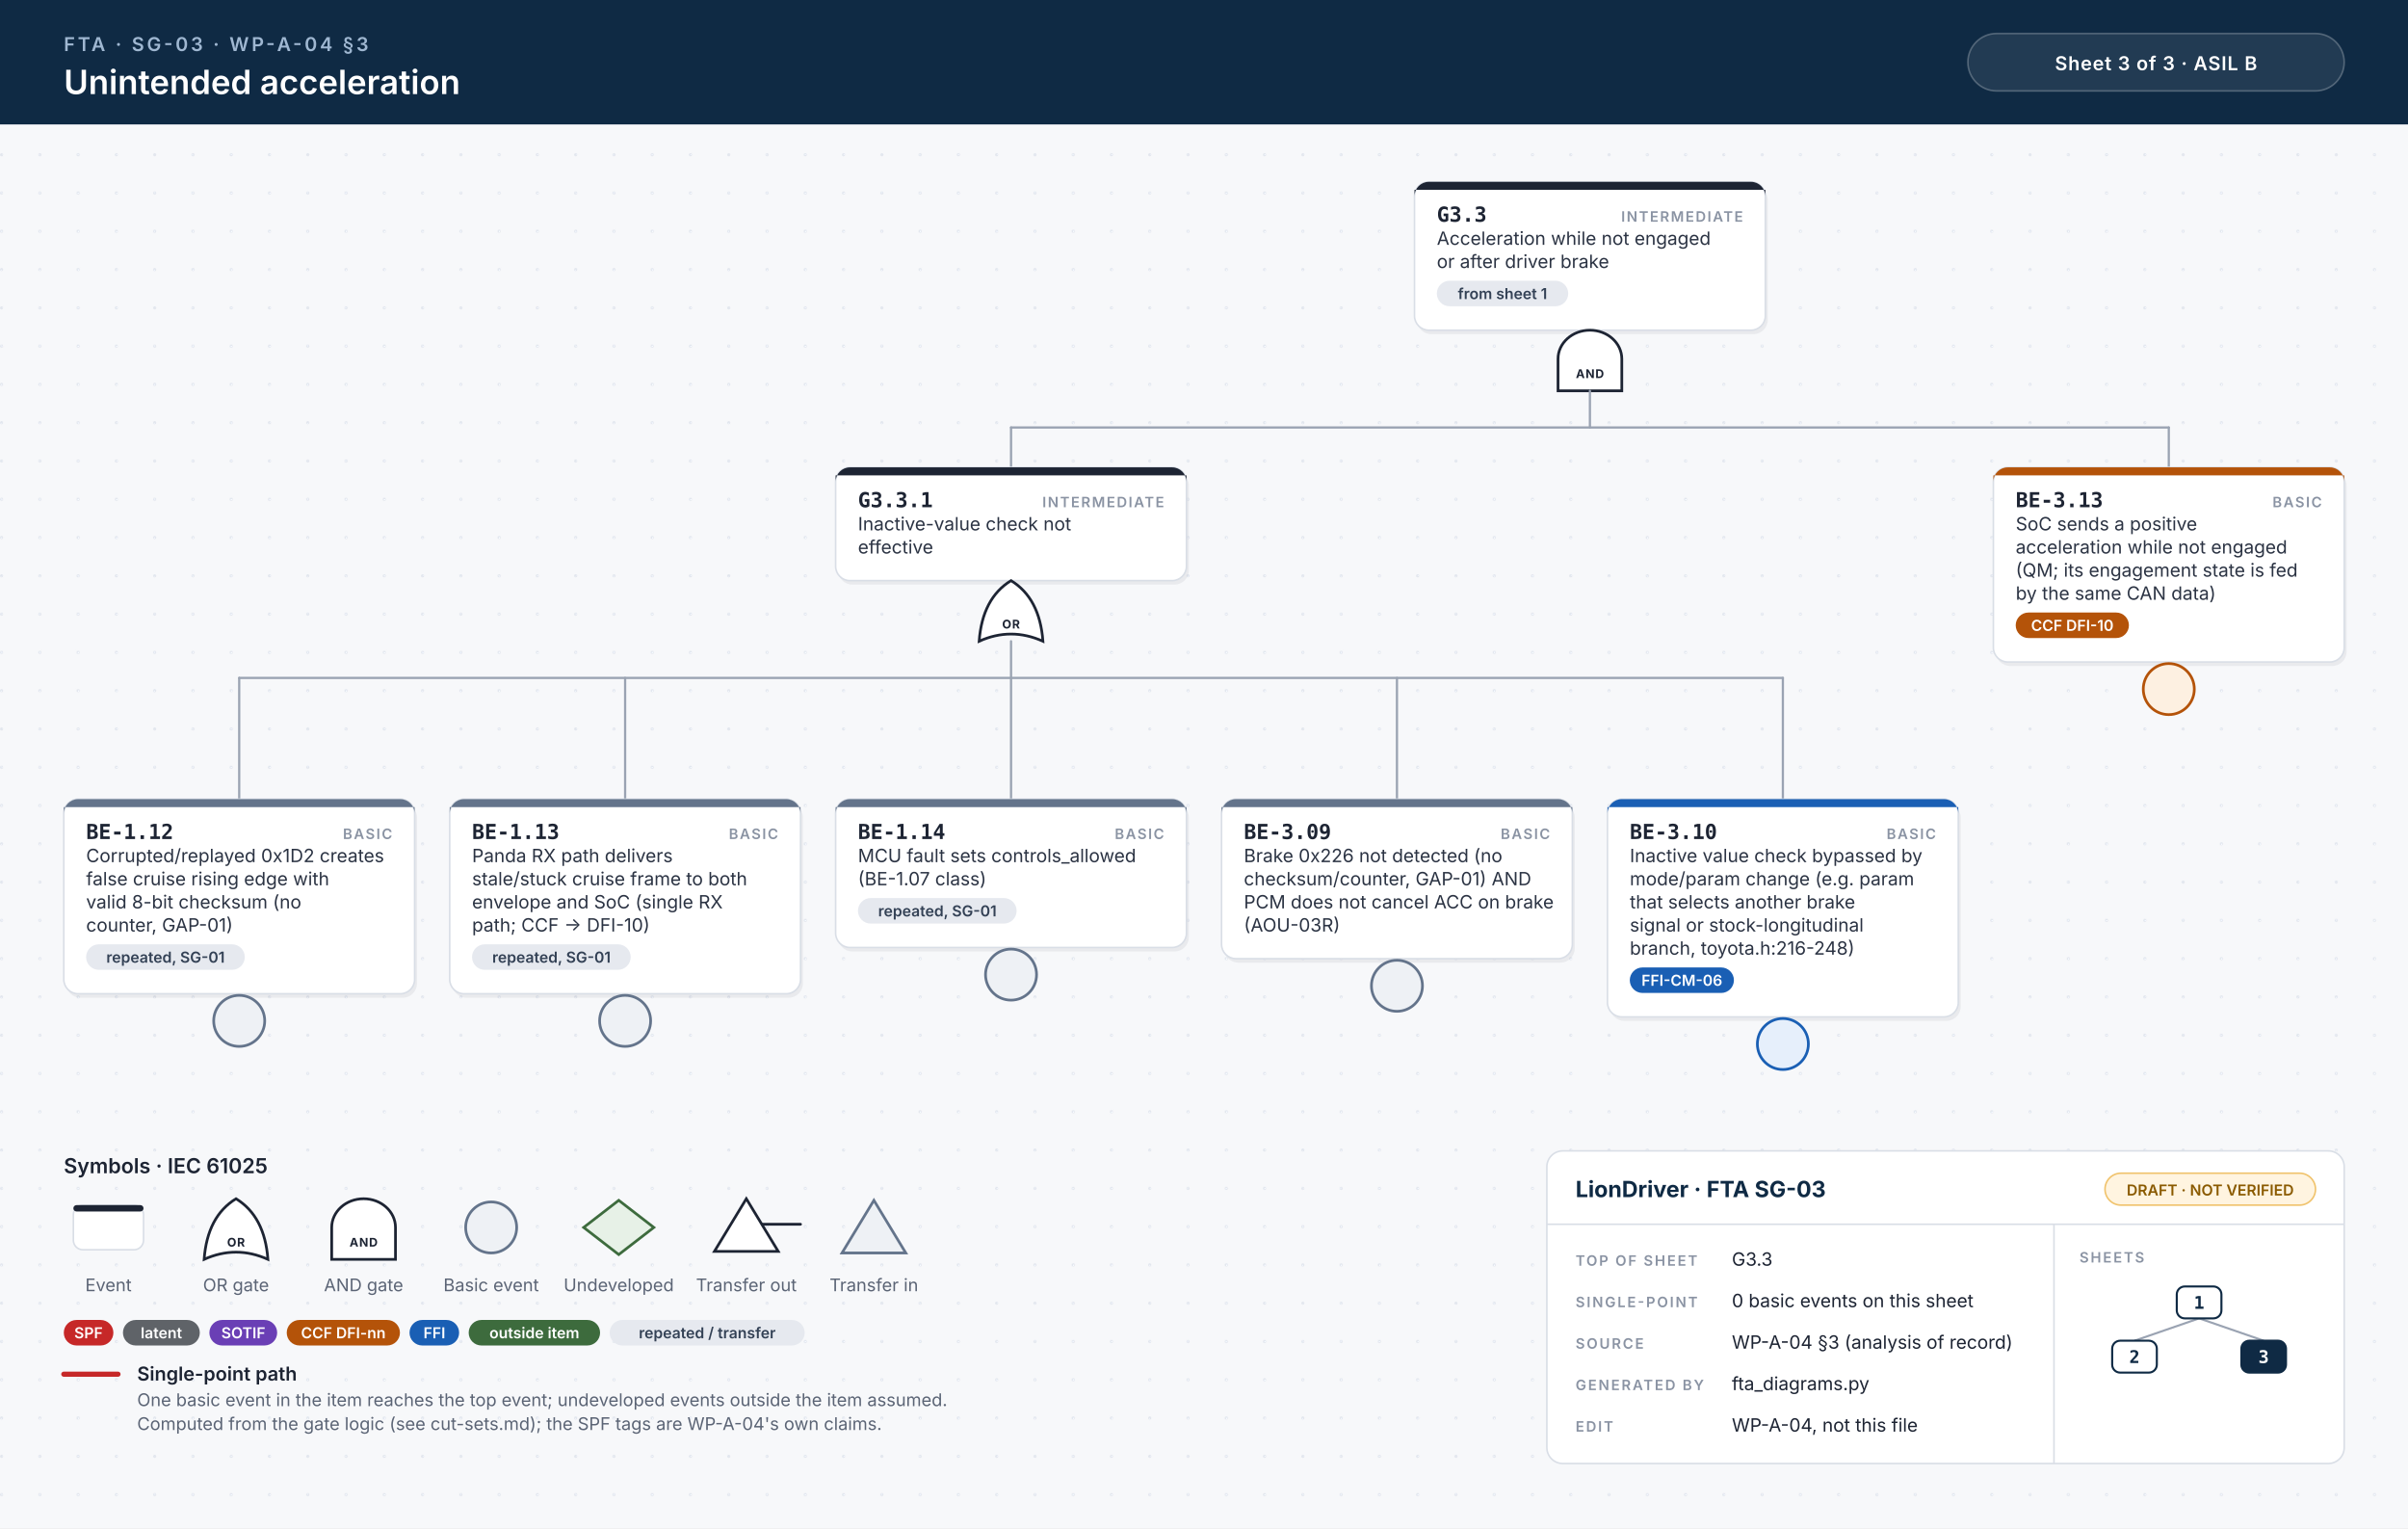
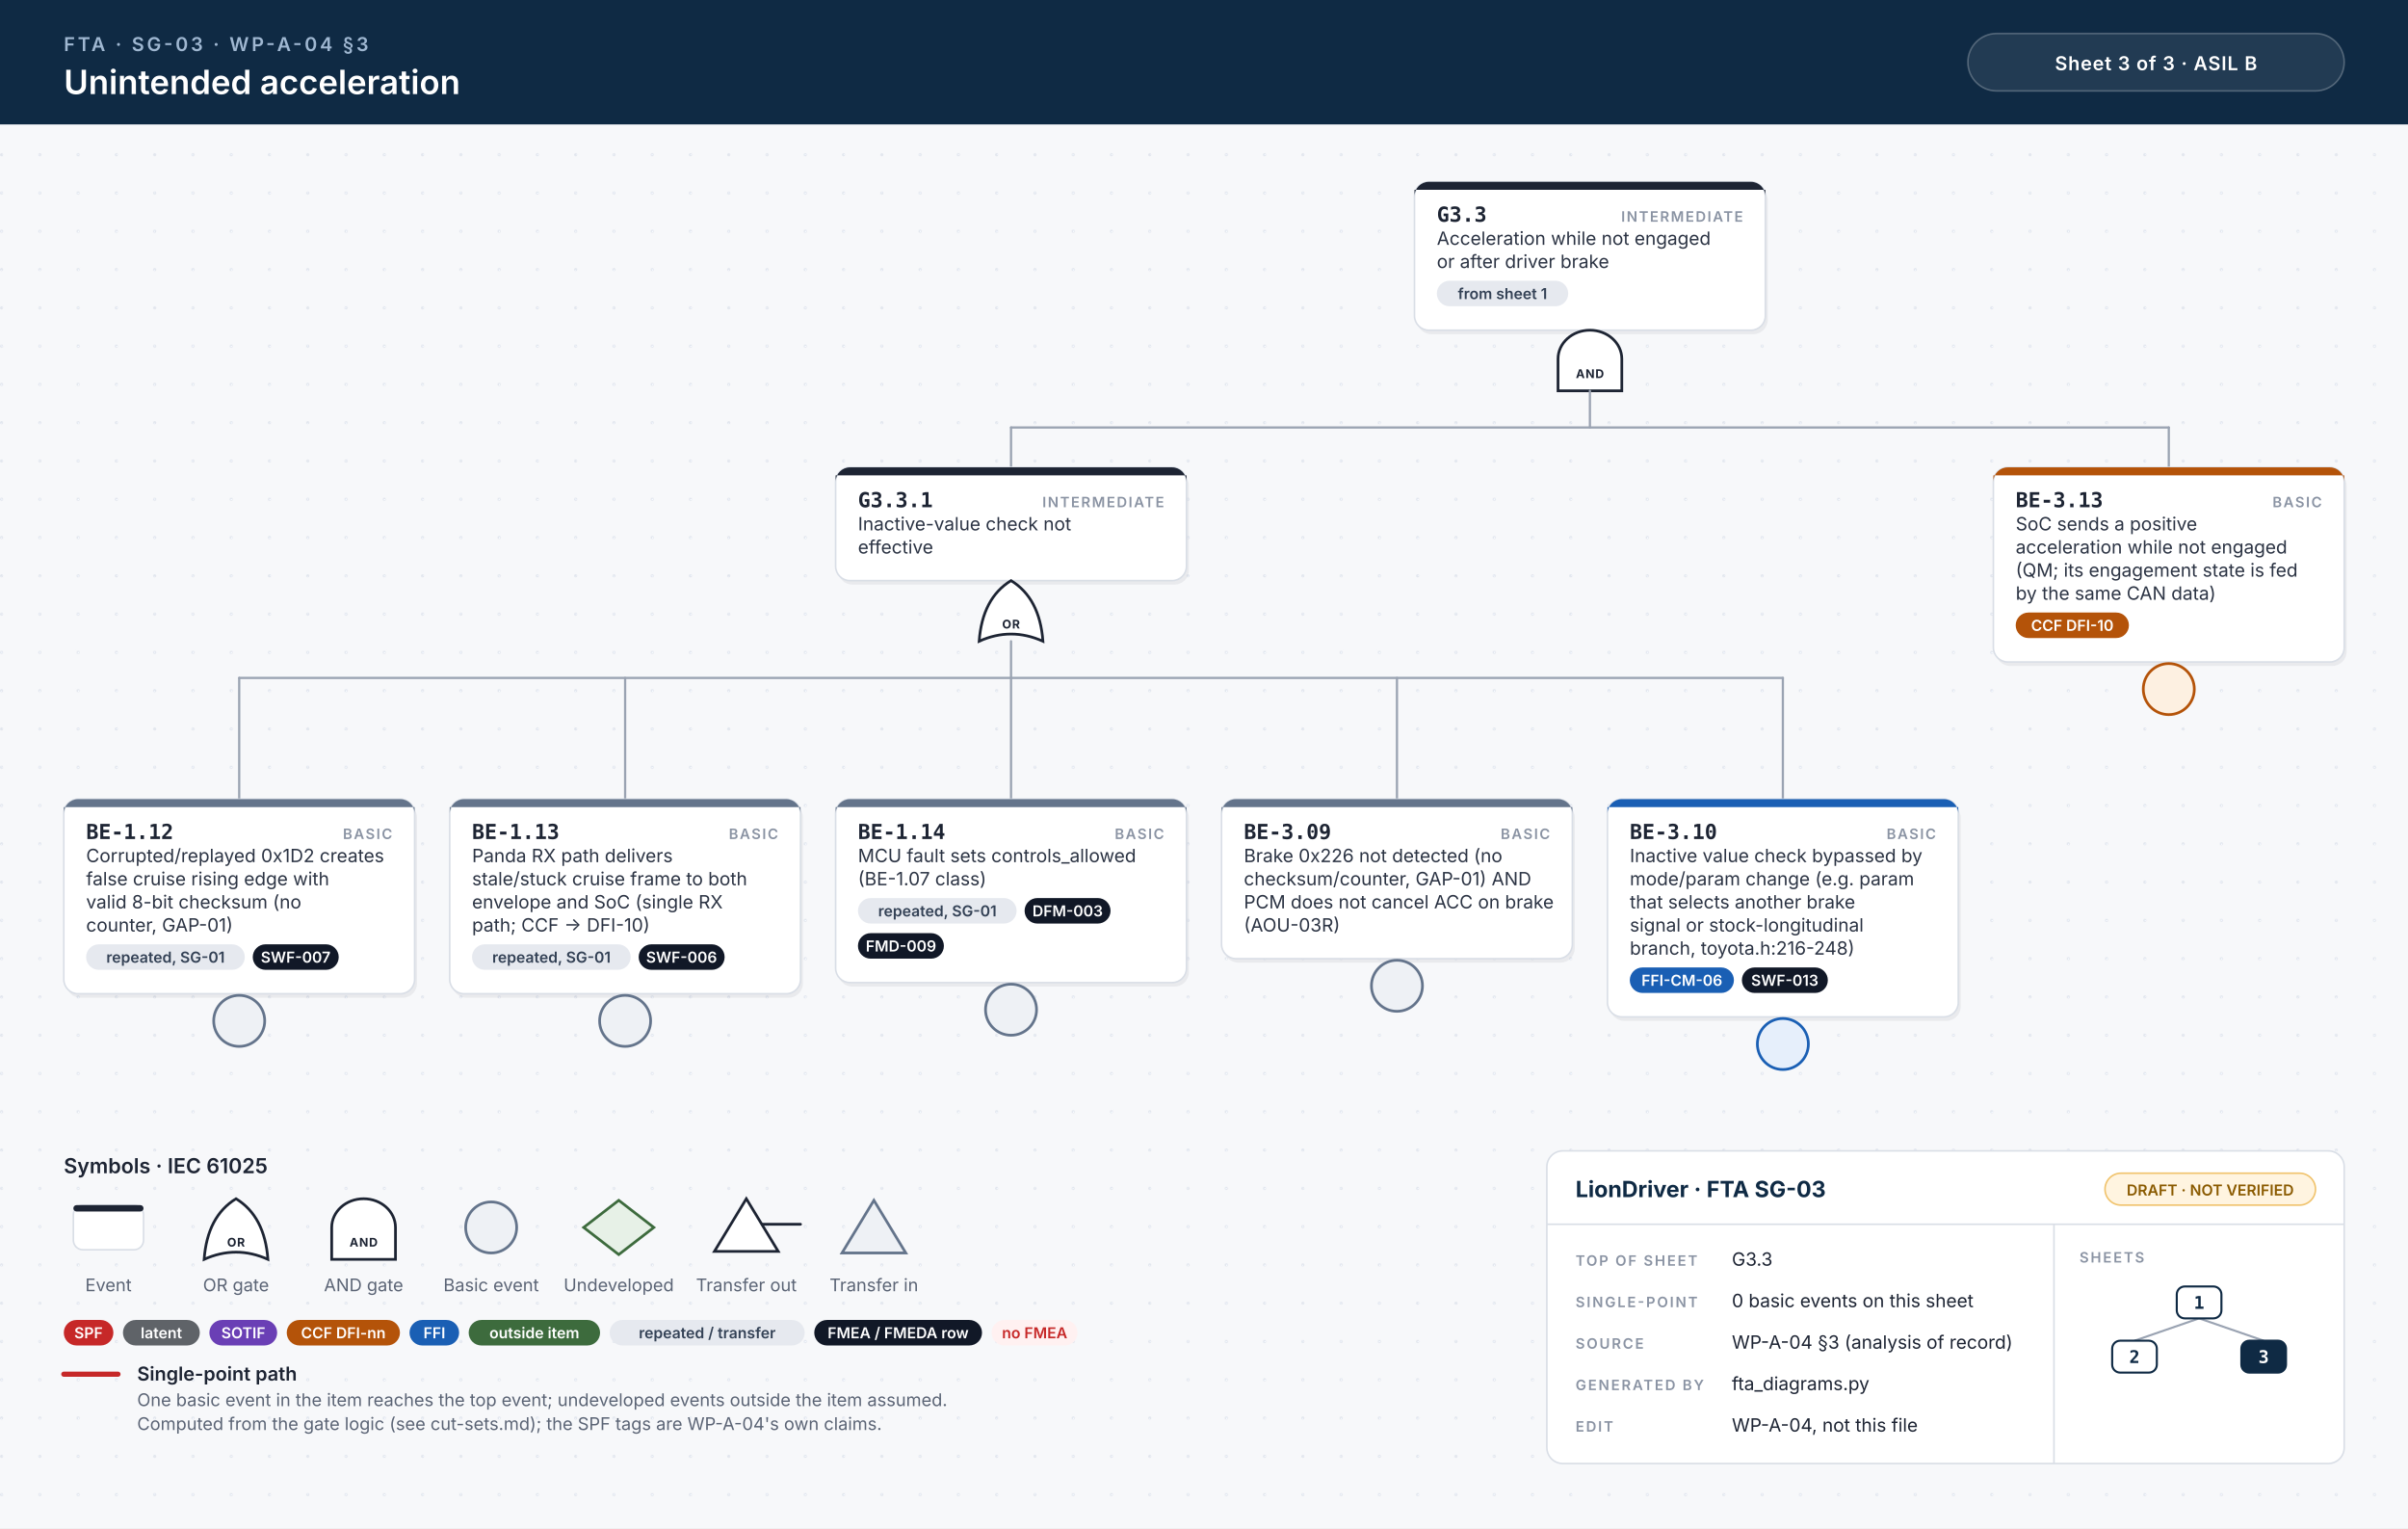
<svg xmlns="http://www.w3.org/2000/svg" width="1510" height="958" viewBox="0 0 1510 958">
  <style>.id{font:700 13px 'JetBrains Mono', Menlo, Consolas, monospace;fill:#1d2433}.kind{font:600 9px Inter, 'Helvetica Neue', Helvetica, Arial, sans-serif;letter-spacing:.1em;fill:#8a93a3;text-anchor:end}.d{font:400 11.5px Inter, 'Helvetica Neue', Helvetica, Arial, sans-serif;fill:#2b3343}.n{font:italic 400 10.5px Inter, 'Helvetica Neue', Helvetica, Arial, sans-serif;fill:#6b7385}.chip{font:600 9.5px Inter, 'Helvetica Neue', Helvetica, Arial, sans-serif;text-anchor:middle}.gl{font:700 7.5px Inter, 'Helvetica Neue', Helvetica, Arial, sans-serif;letter-spacing:.06em;text-anchor:middle}.eyebrow{font:600 12px Inter, 'Helvetica Neue', Helvetica, Arial, sans-serif;letter-spacing:.14em;fill:#9fb7d1}.title{font:600 21px Inter, 'Helvetica Neue', Helvetica, Arial, sans-serif;fill:#fff}.title2{font:600 17px Inter, 'Helvetica Neue', Helvetica, Arial, sans-serif;fill:#fff}.hc{font:600 12px Inter, 'Helvetica Neue', Helvetica, Arial, sans-serif;letter-spacing:.04em;fill:#fff;text-anchor:middle}.lh{font:600 13px Inter, 'Helvetica Neue', Helvetica, Arial, sans-serif;fill:#1d2433}.lb{font:600 12px Inter, 'Helvetica Neue', Helvetica, Arial, sans-serif;fill:#1d2433}.s{font:400 11px Inter, 'Helvetica Neue', Helvetica, Arial, sans-serif;fill:#5b6475}.tbh{font:700 14px Inter, 'Helvetica Neue', Helvetica, Arial, sans-serif;fill:#0f2a44}.k{font:600 9px Inter, 'Helvetica Neue', Helvetica, Arial, sans-serif;letter-spacing:.12em;fill:#8a93a3}.v{font:400 11.5px Inter, 'Helvetica Neue', Helvetica, Arial, sans-serif;fill:#1d2433}.mm{font:700 11px 'JetBrains Mono', Menlo, Consolas, monospace;text-anchor:middle}.w{stroke:#9aa3b2;stroke-width:1.4;stroke-linecap:round}.wh{stroke:#c62828;stroke-width:3.2;stroke-linecap:round}.shadow{fill:#0f172a;opacity:.06}</style>
  <defs>
    <pattern id="dots" width="24" height="24" patternUnits="userSpaceOnUse">
      <circle cx="1" cy="1" r="1" fill="#e3e7ee" />
    </pattern>
  </defs>
  <rect width="100%" height="100%" fill="#f7f8fa" />
  <rect y="78" width="100%" height="880" fill="url(#dots)" />
  <rect width="100%" height="78" fill="#0f2a44" />
  <text x="40" y="32" class="eyebrow">FTA · SG-03 · WP-A-04 §3</text>
  <text x="40" y="59" class="title">Unintended acceleration</text>
  <rect x="1234" y="21" width="236" height="36" rx="18" fill="#ffffff14" stroke="#ffffff40" />
  <text x="1352" y="44" class="hc">Sheet 3 of 3  ·  ASIL B</text>
  <rect x="888.5" y="116.5" width="220" height="93.0" rx="9" class="shadow" />
  <rect x="887.0" y="114" width="220" height="93.0" rx="9" fill="#fff" stroke="#d9dee6" stroke-width="1" />
  <path d="M896.0,114 H1098.0 A9,9 0 0 1 1107.0,123 V119 H887.0 V123 A9,9 0 0 1 896.0,114 Z" fill="#1d2433" />
  <text x="901.0" y="139" class="id">G3.3</text>
  <text x="1093.0" y="139" class="kind">INTERMEDIATE</text>
  <text x="901.0" y="153.5" class="d">Acceleration while not engaged</text>
  <text x="901.0" y="168.0" class="d">or after driver brake</text>
  <rect x="901.0" y="176.0" width="82.4" height="16" rx="8" fill="#e6e9ef" />
  <text x="942.2" y="187.5" class="chip" fill="#334155">from sheet 1</text>
  <path d="M977.0,245.0 L977.0,225.0 A20,18 0 0 1 1017.0,225.0 L1017.0,245.0 Z" fill="#fff" stroke="#1d2433" stroke-width="1.7" />
  <text x="997.0" y="237.0" class="gl" fill="#1d2433">AND</text>
  <line x1="634.0" y1="268.0" x2="1360.0" y2="268.0" class="w" />
  <line x1="997.0" y1="245.0" x2="997.0" y2="268.0" class="w" />
  <line x1="634.0" y1="268.0" x2="634.0" y2="293.0" class="w" />
  <line x1="1360.0" y1="268.0" x2="1360.0" y2="293.0" class="w" />
  <rect x="525.5" y="295.5" width="220" height="71.0" rx="9" class="shadow" />
  <rect x="524.0" y="293.0" width="220" height="71.0" rx="9" fill="#fff" stroke="#d9dee6" stroke-width="1" />
  <path d="M533.0,293.0 H735.0 A9,9 0 0 1 744.0,302.0 V298.0 H524.0 V302.0 A9,9 0 0 1 533.0,293.0 Z" fill="#1d2433" />
  <text x="538.0" y="318.0" class="id">G3.3.1</text>
  <text x="730.0" y="318.0" class="kind">INTERMEDIATE</text>
  <text x="538.0" y="332.5" class="d">Inactive-value check not</text>
  <text x="538.0" y="347.0" class="d">effective</text>
  <path d="M614.0,402.0 Q634.0,393.0 654.0,402.0 Q652.0,375.0 634.0,364.0 Q616.0,375.0 614.0,402.0 Z" fill="#fff" stroke="#1d2433" stroke-width="1.7" />
  <text x="634.0" y="394.0" class="gl" fill="#1d2433">OR</text>
  <line x1="150.0" y1="425.0" x2="1118.0" y2="425.0" class="w" />
  <line x1="634.0" y1="402.0" x2="634.0" y2="425.0" class="w" />
  <line x1="150.0" y1="425.0" x2="150.0" y2="501.0" class="w" />
  <line x1="392.0" y1="425.0" x2="392.0" y2="501.0" class="w" />
  <line x1="634.0" y1="425.0" x2="634.0" y2="501.0" class="w" />
  <line x1="876.0" y1="425.0" x2="876.0" y2="501.0" class="w" />
  <line x1="1118.0" y1="425.0" x2="1118.0" y2="501.0" class="w" />
  <rect x="41.5" y="503.5" width="220" height="122.0" rx="9" class="shadow" />
  <rect x="40" y="501.0" width="220" height="122.0" rx="9" fill="#fff" stroke="#d9dee6" stroke-width="1" />
  <path d="M49,501.0 H251 A9,9 0 0 1 260,510.0 V506.0 H40 V510.0 A9,9 0 0 1 49,501.0 Z" fill="#64748b" />
  <text x="54" y="526.0" class="id">BE-1.12</text>
  <text x="246" y="526.0" class="kind">BASIC</text>
  <text x="54" y="540.5" class="d">Corrupted/replayed 0x1D2 creates</text>
  <text x="54" y="555.0" class="d">false cruise rising edge with</text>
  <text x="54" y="569.5" class="d">valid 8-bit checksum (no</text>
  <text x="54" y="584.0" class="d">counter, GAP-01)</text>
  <rect x="54.0" y="592.0" width="99.5" height="16" rx="8" fill="#e6e9ef" />
  <text x="103.8" y="603.5" class="chip" fill="#334155">repeated, SG-01</text>
+   <rect x="158.5" y="592.0" width="53.9" height="16" rx="8" fill="#111827" />
+   <text x="185.4" y="603.5" class="chip" fill="#fff">SWF-007</text>
  <circle cx="150.0" cy="640.0" r="16" fill="#eef1f5" stroke="#64748b" stroke-width="1.7" />
  <rect x="283.5" y="503.5" width="220" height="122.0" rx="9" class="shadow" />
  <rect x="282" y="501.0" width="220" height="122.0" rx="9" fill="#fff" stroke="#d9dee6" stroke-width="1" />
  <path d="M291,501.0 H493 A9,9 0 0 1 502,510.0 V506.0 H282 V510.0 A9,9 0 0 1 291,501.0 Z" fill="#64748b" />
  <text x="296" y="526.0" class="id">BE-1.13</text>
  <text x="488" y="526.0" class="kind">BASIC</text>
  <text x="296" y="540.5" class="d">Panda RX path delivers</text>
  <text x="296" y="555.0" class="d">stale/stuck cruise frame to both</text>
  <text x="296" y="569.5" class="d">envelope and SoC (single RX</text>
  <text x="296" y="584.0" class="d">path; CCF → DFI-10)</text>
  <rect x="296.0" y="592.0" width="99.5" height="16" rx="8" fill="#e6e9ef" />
  <text x="345.8" y="603.5" class="chip" fill="#334155">repeated, SG-01</text>
+   <rect x="400.5" y="592.0" width="53.9" height="16" rx="8" fill="#111827" />
+   <text x="427.4" y="603.5" class="chip" fill="#fff">SWF-006</text>
  <circle cx="392.0" cy="640.0" r="16" fill="#eef1f5" stroke="#64748b" stroke-width="1.7" />
-   <rect x="525.5" y="503.5" width="220" height="93.0" rx="9" class="shadow" />
-   <rect x="524" y="501.0" width="220" height="93.0" rx="9" fill="#fff" stroke="#d9dee6" stroke-width="1" />
+   <rect x="525.5" y="503.5" width="220" height="115.0" rx="9" class="shadow" />
+   <rect x="524" y="501.0" width="220" height="115.0" rx="9" fill="#fff" stroke="#d9dee6" stroke-width="1" />
  <path d="M533,501.0 H735 A9,9 0 0 1 744,510.0 V506.0 H524 V510.0 A9,9 0 0 1 533,501.0 Z" fill="#64748b" />
  <text x="538" y="526.0" class="id">BE-1.14</text>
  <text x="730" y="526.0" class="kind">BASIC</text>
  <text x="538" y="540.5" class="d">MCU fault sets controls_allowed</text>
  <text x="538" y="555.0" class="d">(BE-1.07 class)</text>
  <rect x="538.0" y="563.0" width="99.5" height="16" rx="8" fill="#e6e9ef" />
  <text x="587.8" y="574.5" class="chip" fill="#334155">repeated, SG-01</text>
-   <circle cx="634.0" cy="611.0" r="16" fill="#eef1f5" stroke="#64748b" stroke-width="1.7" />
+   <rect x="642.5" y="563.0" width="53.9" height="16" rx="8" fill="#111827" />
+   <text x="669.5" y="574.5" class="chip" fill="#fff">DFM-003</text>
+   <rect x="538.0" y="585.0" width="53.9" height="16" rx="8" fill="#111827" />
+   <text x="565.0" y="596.5" class="chip" fill="#fff">FMD-009</text>
+   <circle cx="634.0" cy="633.0" r="16" fill="#eef1f5" stroke="#64748b" stroke-width="1.7" />
  <rect x="767.5" y="503.5" width="220" height="100.0" rx="9" class="shadow" />
  <rect x="766" y="501.0" width="220" height="100.0" rx="9" fill="#fff" stroke="#d9dee6" stroke-width="1" />
  <path d="M775,501.0 H977 A9,9 0 0 1 986,510.0 V506.0 H766 V510.0 A9,9 0 0 1 775,501.0 Z" fill="#64748b" />
  <text x="780" y="526.0" class="id">BE-3.09</text>
  <text x="972" y="526.0" class="kind">BASIC</text>
  <text x="780" y="540.5" class="d">Brake 0x226 not detected (no</text>
  <text x="780" y="555.0" class="d">checksum/counter, GAP-01) AND</text>
  <text x="780" y="569.5" class="d">PCM does not cancel ACC on brake</text>
  <text x="780" y="584.0" class="d">(AOU-03R)</text>
  <circle cx="876.0" cy="618.0" r="16" fill="#eef1f5" stroke="#64748b" stroke-width="1.7" />
  <rect x="1009.5" y="503.5" width="220" height="136.5" rx="9" class="shadow" />
  <rect x="1008" y="501.0" width="220" height="136.5" rx="9" fill="#fff" stroke="#d9dee6" stroke-width="1" />
  <path d="M1017,501.0 H1219 A9,9 0 0 1 1228,510.0 V506.0 H1008 V510.0 A9,9 0 0 1 1017,501.0 Z" fill="#1a5fb4" />
  <text x="1022" y="526.0" class="id">BE-3.10</text>
  <text x="1214" y="526.0" class="kind">BASIC</text>
  <text x="1022" y="540.5" class="d">Inactive value check bypassed by</text>
  <text x="1022" y="555.0" class="d">mode/param change (e.g. param</text>
  <text x="1022" y="569.5" class="d">that selects another brake</text>
  <text x="1022" y="584.0" class="d">signal or stock-longitudinal</text>
  <text x="1022" y="598.5" class="d">branch, toyota.h:216-248)</text>
  <rect x="1022.0" y="606.5" width="65.3" height="16" rx="8" fill="#1a5fb4" />
  <text x="1054.7" y="618.0" class="chip" fill="#fff">FFI-CM-06</text>
+   <rect x="1092.3" y="606.5" width="53.9" height="16" rx="8" fill="#111827" />
+   <text x="1119.2" y="618.0" class="chip" fill="#fff">SWF-013</text>
  <circle cx="1118.0" cy="654.5" r="16" fill="#e6effb" stroke="#1a5fb4" stroke-width="1.7" />
  <rect x="1251.5" y="295.5" width="220" height="122.0" rx="9" class="shadow" />
  <rect x="1250" y="293.0" width="220" height="122.0" rx="9" fill="#fff" stroke="#d9dee6" stroke-width="1" />
  <path d="M1259,293.0 H1461 A9,9 0 0 1 1470,302.0 V298.0 H1250 V302.0 A9,9 0 0 1 1259,293.0 Z" fill="#b45309" />
  <text x="1264" y="318.0" class="id">BE-3.13</text>
  <text x="1456" y="318.0" class="kind">BASIC</text>
  <text x="1264" y="332.5" class="d">SoC sends a positive</text>
  <text x="1264" y="347.0" class="d">acceleration while not engaged</text>
  <text x="1264" y="361.5" class="d">(QM; its engagement state is fed</text>
  <text x="1264" y="376.0" class="d">by the same CAN data)</text>
  <rect x="1264.0" y="384.0" width="71.0" height="16" rx="8" fill="#b45309" />
  <text x="1299.5" y="395.5" class="chip" fill="#fff">CCF DFI-10</text>
  <circle cx="1360.0" cy="432.0" r="16" fill="#fdf0e1" stroke="#b45309" stroke-width="1.7" />
  <text x="40" y="735.5" class="lh">Symbols · IEC 61025</text>
  <rect x="46" y="755.5" width="44" height="28" rx="6" fill="#fff" stroke="#d9dee6" />
  <rect x="46" y="755.5" width="44" height="4" rx="2" fill="#1d2433" />
  <text x="68" y="809.5" class="s" text-anchor="middle">Event</text>
  <path d="M128,789.5 Q148,780.5 168,789.5 Q166,762.5 148,751.5 Q130,762.5 128,789.5 Z" fill="#fff" stroke="#1d2433" stroke-width="1.7" />
  <text x="148" y="781.5" class="gl" fill="#1d2433">OR</text>
  <text x="148" y="809.5" class="s" text-anchor="middle">OR gate</text>
  <path d="M208,789.5 L208,769.5 A20,18 0 0 1 248,769.5 L248,789.5 Z" fill="#fff" stroke="#1d2433" stroke-width="1.7" />
  <text x="228" y="781.5" class="gl" fill="#1d2433">AND</text>
  <text x="228" y="809.5" class="s" text-anchor="middle">AND gate</text>
  <circle cx="308" cy="769.5" r="16" fill="#eef1f5" stroke="#64748b" stroke-width="1.7" />
  <text x="308" y="809.5" class="s" text-anchor="middle">Basic event</text>
  <path d="M388,752.5 L410,769.5 L388,786.5 L366,769.5 Z" fill="#e7f1e7" stroke="#3d6b3d" stroke-width="1.7" />
  <text x="388" y="809.5" class="s" text-anchor="middle">Undeveloped</text>
  <path d="M468,751.5 L488,784.5 L448,784.5 Z" fill="#fff" stroke="#1d2433" stroke-width="1.7" />
  <line x1="478" y1="767.5" x2="502" y2="767.5" stroke="#1d2433" stroke-width="1.7" stroke-linecap="round" />
  <text x="468" y="809.5" class="s" text-anchor="middle">Transfer out</text>
  <path d="M548,752.5 L568,785.5 L528,785.5 Z" fill="#eef1f5" stroke="#64748b" stroke-width="1.7" />
  <text x="548" y="809.5" class="s" text-anchor="middle">Transfer in</text>
  <rect x="40.0" y="827.5" width="31.1" height="16" rx="8" fill="#c62828" />
  <text x="55.5" y="839.0" class="chip" fill="#fff">SPF</text>
  <rect x="77.1" y="827.5" width="48.2" height="16" rx="8" fill="#5f6368" />
  <text x="101.2" y="839.0" class="chip" fill="#fff">latent</text>
  <rect x="131.3" y="827.5" width="42.5" height="16" rx="8" fill="#6a3fb5" />
  <text x="152.6" y="839.0" class="chip" fill="#fff">SOTIF</text>
  <rect x="179.8" y="827.5" width="71.0" height="16" rx="8" fill="#b45309" />
  <text x="215.3" y="839.0" class="chip" fill="#fff">CCF DFI-nn</text>
  <rect x="256.8" y="827.5" width="31.1" height="16" rx="8" fill="#1a5fb4" />
  <text x="272.4" y="839.0" class="chip" fill="#fff">FFI</text>
  <rect x="293.9" y="827.5" width="82.4" height="16" rx="8" fill="#3d6b3d" />
  <text x="335.1" y="839.0" class="chip" fill="#fff">outside item</text>
  <rect x="382.3" y="827.5" width="122.3" height="16" rx="8" fill="#e6e9ef" />
  <text x="443.5" y="839.0" class="chip" fill="#334155">repeated / transfer</text>
+   <rect x="510.6" y="827.5" width="105.2" height="16" rx="8" fill="#111827" />
+   <text x="563.2" y="839.0" class="chip" fill="#fff">FMEA / FMEDA row</text>
+   <rect x="621.8" y="827.5" width="53.9" height="16" rx="8" fill="#fff1f1" />
+   <text x="648.8" y="839.0" class="chip" fill="#c62828">no FMEA</text>
  <line x1="40" y1="861.5" x2="74" y2="861.5" class="wh" />
  <text x="86" y="865.5" class="lb">Single-point path</text>
  <text x="86" y="881.5" class="s">One basic event in the item reaches the top event; undeveloped events outside the item assumed.</text>
  <text x="86" y="896.5" class="s">Computed from the gate logic (see cut-sets.md); the SPF tags are WP-A-04's own claims.</text>
  <rect x="970" y="721.5" width="500" height="196" rx="10" fill="#fff" stroke="#d9dee6" />
  <line x1="970" y1="767.5" x2="1470" y2="767.5" stroke="#d9dee6" />
  <line x1="1288" y1="767.5" x2="1288" y2="917.5" stroke="#d9dee6" />
  <text x="988" y="750.5" class="tbh">LionDriver · FTA SG-03</text>
  <rect x="1320" y="735.5" width="132" height="20" rx="10" fill="#fff4e0" stroke="#f0c36d" />
  <text x="1386" y="749.5" class="chip" fill="#8a5a00">DRAFT · NOT VERIFIED</text>
  <text x="988" y="793.5" class="k">TOP OF SHEET</text>
  <text x="1086" y="793.5" class="v">G3.3</text>
  <text x="988" y="819.5" class="k">SINGLE-POINT</text>
  <text x="1086" y="819.5" class="v">0 basic events on this sheet</text>
  <text x="988" y="845.5" class="k">SOURCE</text>
  <text x="1086" y="845.5" class="v">WP-A-04 §3 (analysis of record)</text>
  <text x="988" y="871.5" class="k">GENERATED BY</text>
  <text x="1086" y="871.5" class="v">fta_diagrams.py</text>
  <text x="988" y="897.5" class="k">EDIT</text>
  <text x="1086" y="897.5" class="v">WP-A-04, not this file</text>
  <text x="1304" y="791.5" class="k">SHEETS</text>
  <line x1="1379.0" y1="826.5" x2="1338.5" y2="840.5" stroke="#9aa3b2" stroke-width="1.3" />
  <line x1="1379.0" y1="826.5" x2="1419.5" y2="840.5" stroke="#9aa3b2" stroke-width="1.3" />
  <rect x="1365.0" y="806.5" width="28" height="20" rx="5" fill="#fff" stroke="#0f2a44" stroke-width="1.3" />
  <text x="1379.0" y="820.5" class="mm" fill="#0f2a44">1</text>
  <rect x="1324.5" y="840.5" width="28" height="20" rx="5" fill="#fff" stroke="#0f2a44" stroke-width="1.3" />
  <text x="1338.5" y="854.5" class="mm" fill="#0f2a44">2</text>
  <rect x="1405.5" y="840.5" width="28" height="20" rx="5" fill="#0f2a44" stroke="#0f2a44" stroke-width="1.3" />
  <text x="1419.5" y="854.5" class="mm" fill="#fff">3</text>
</svg>
